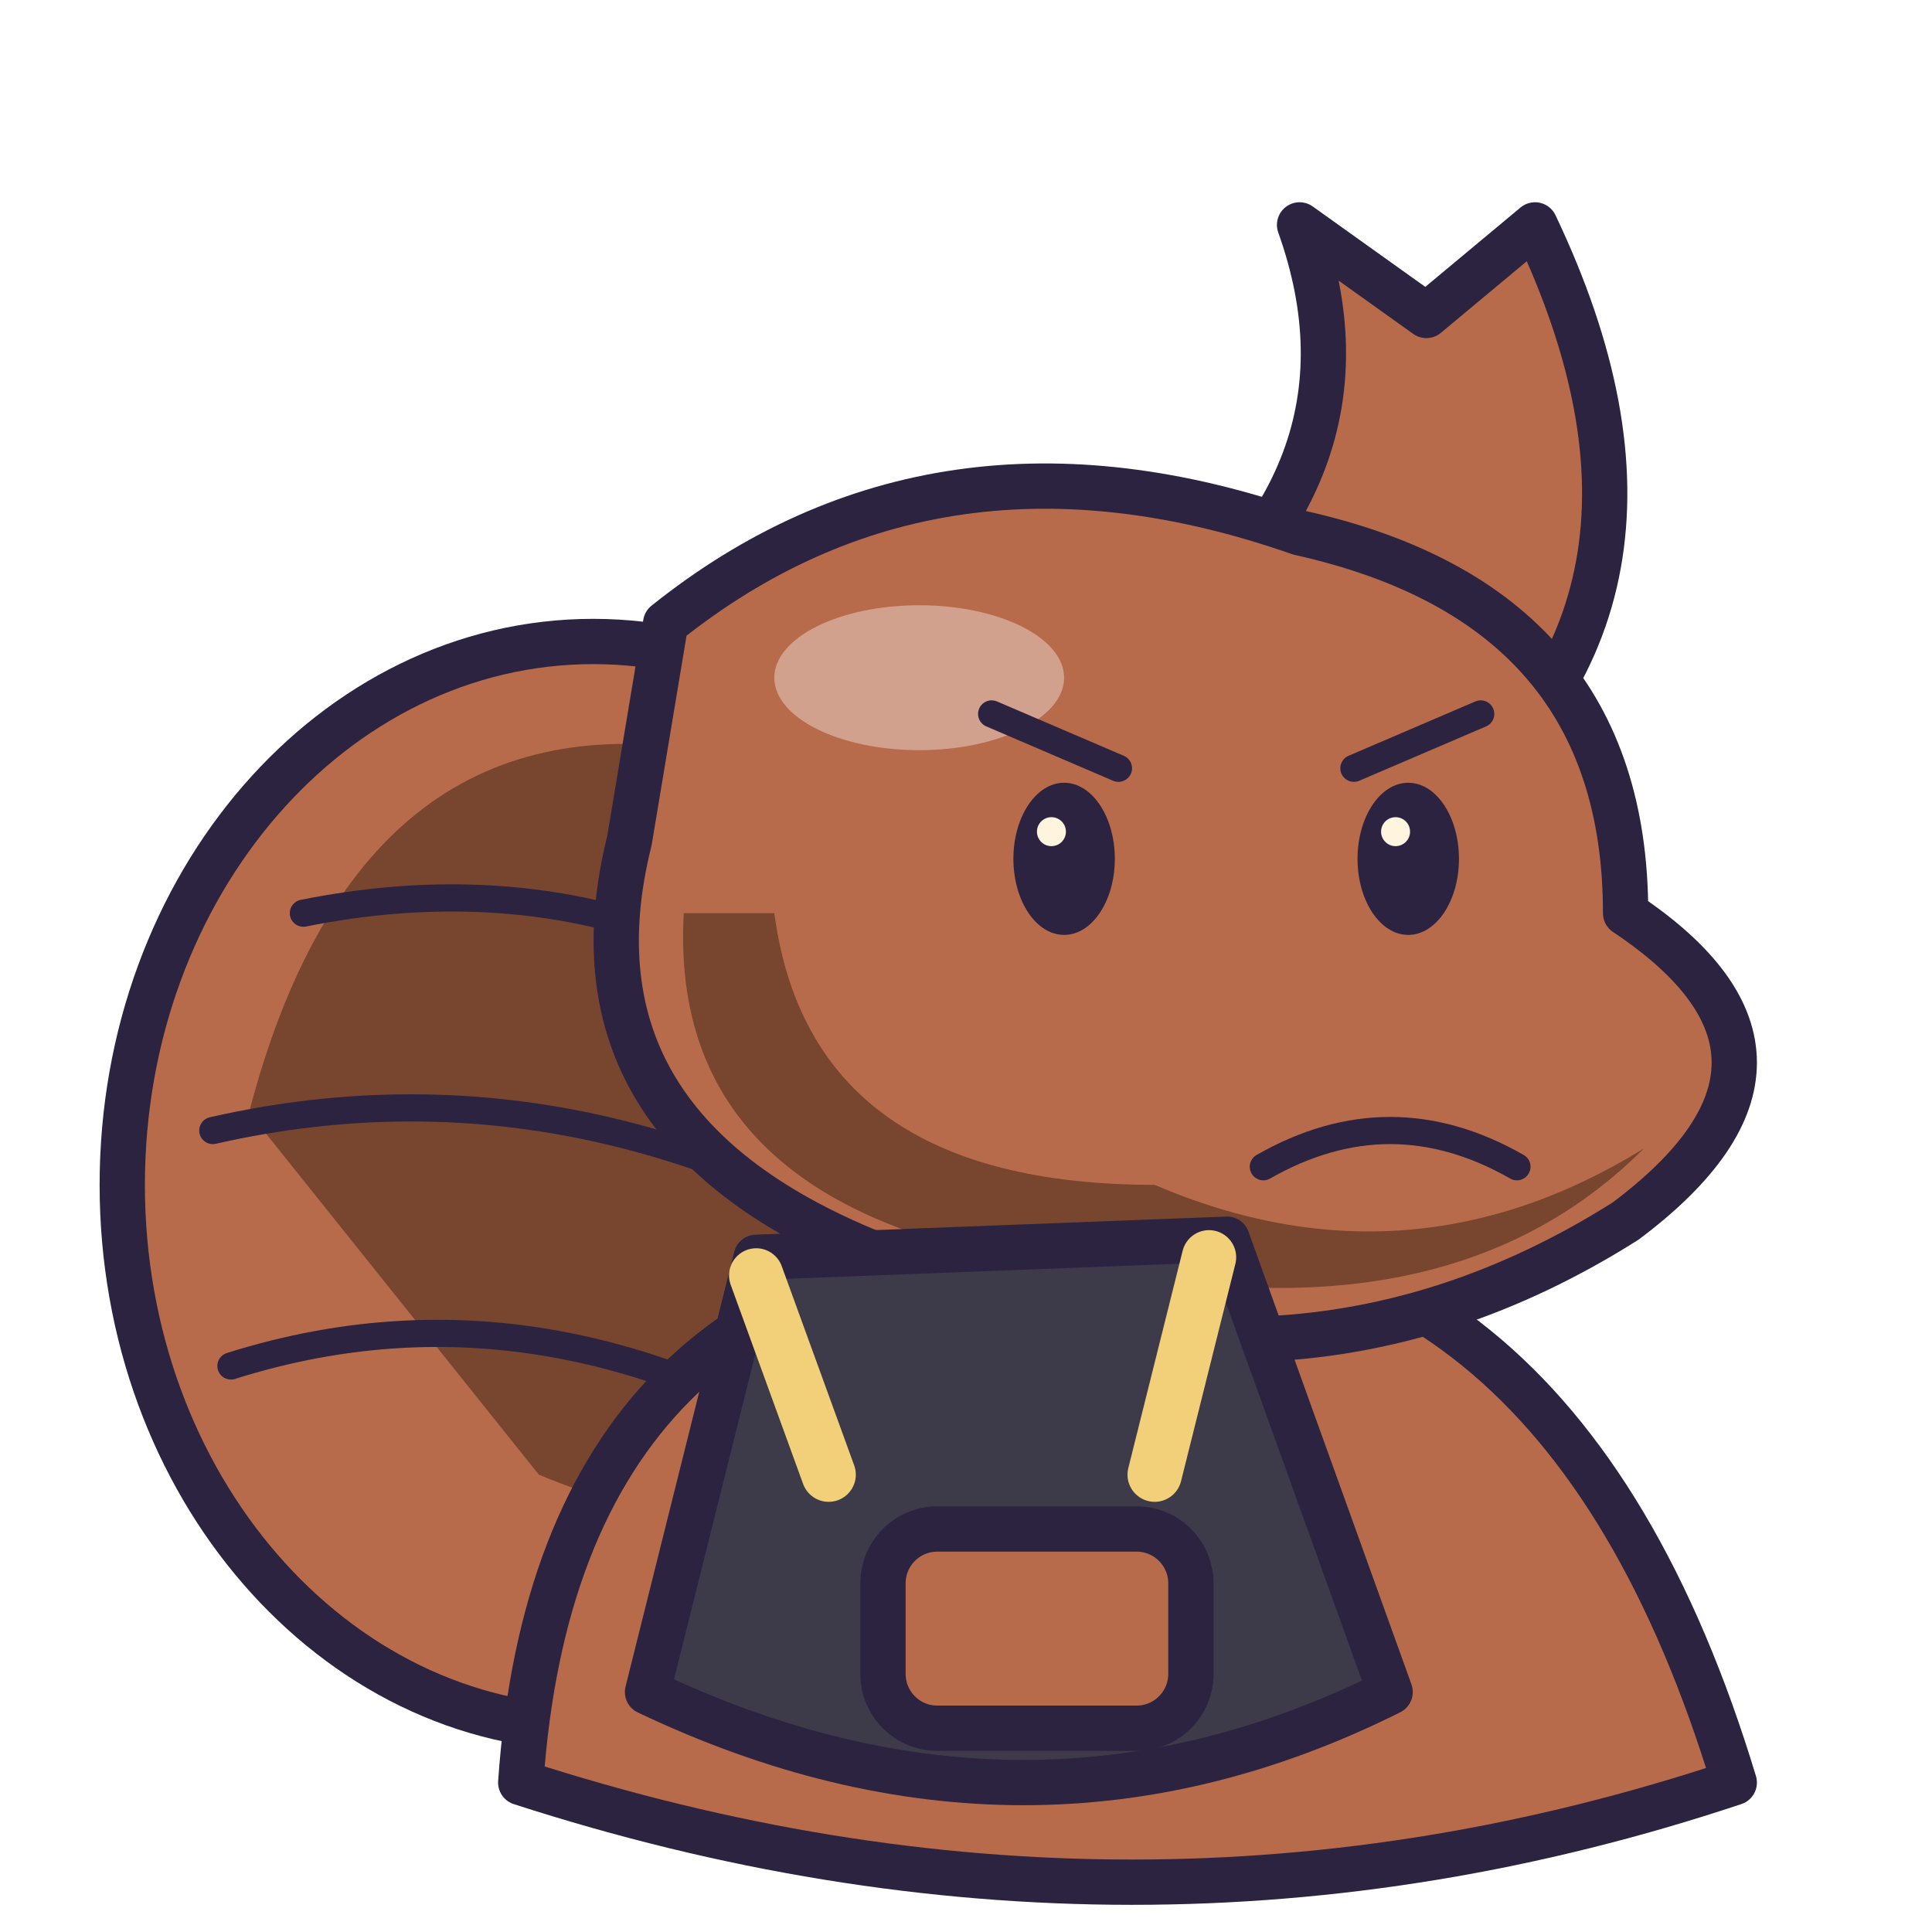
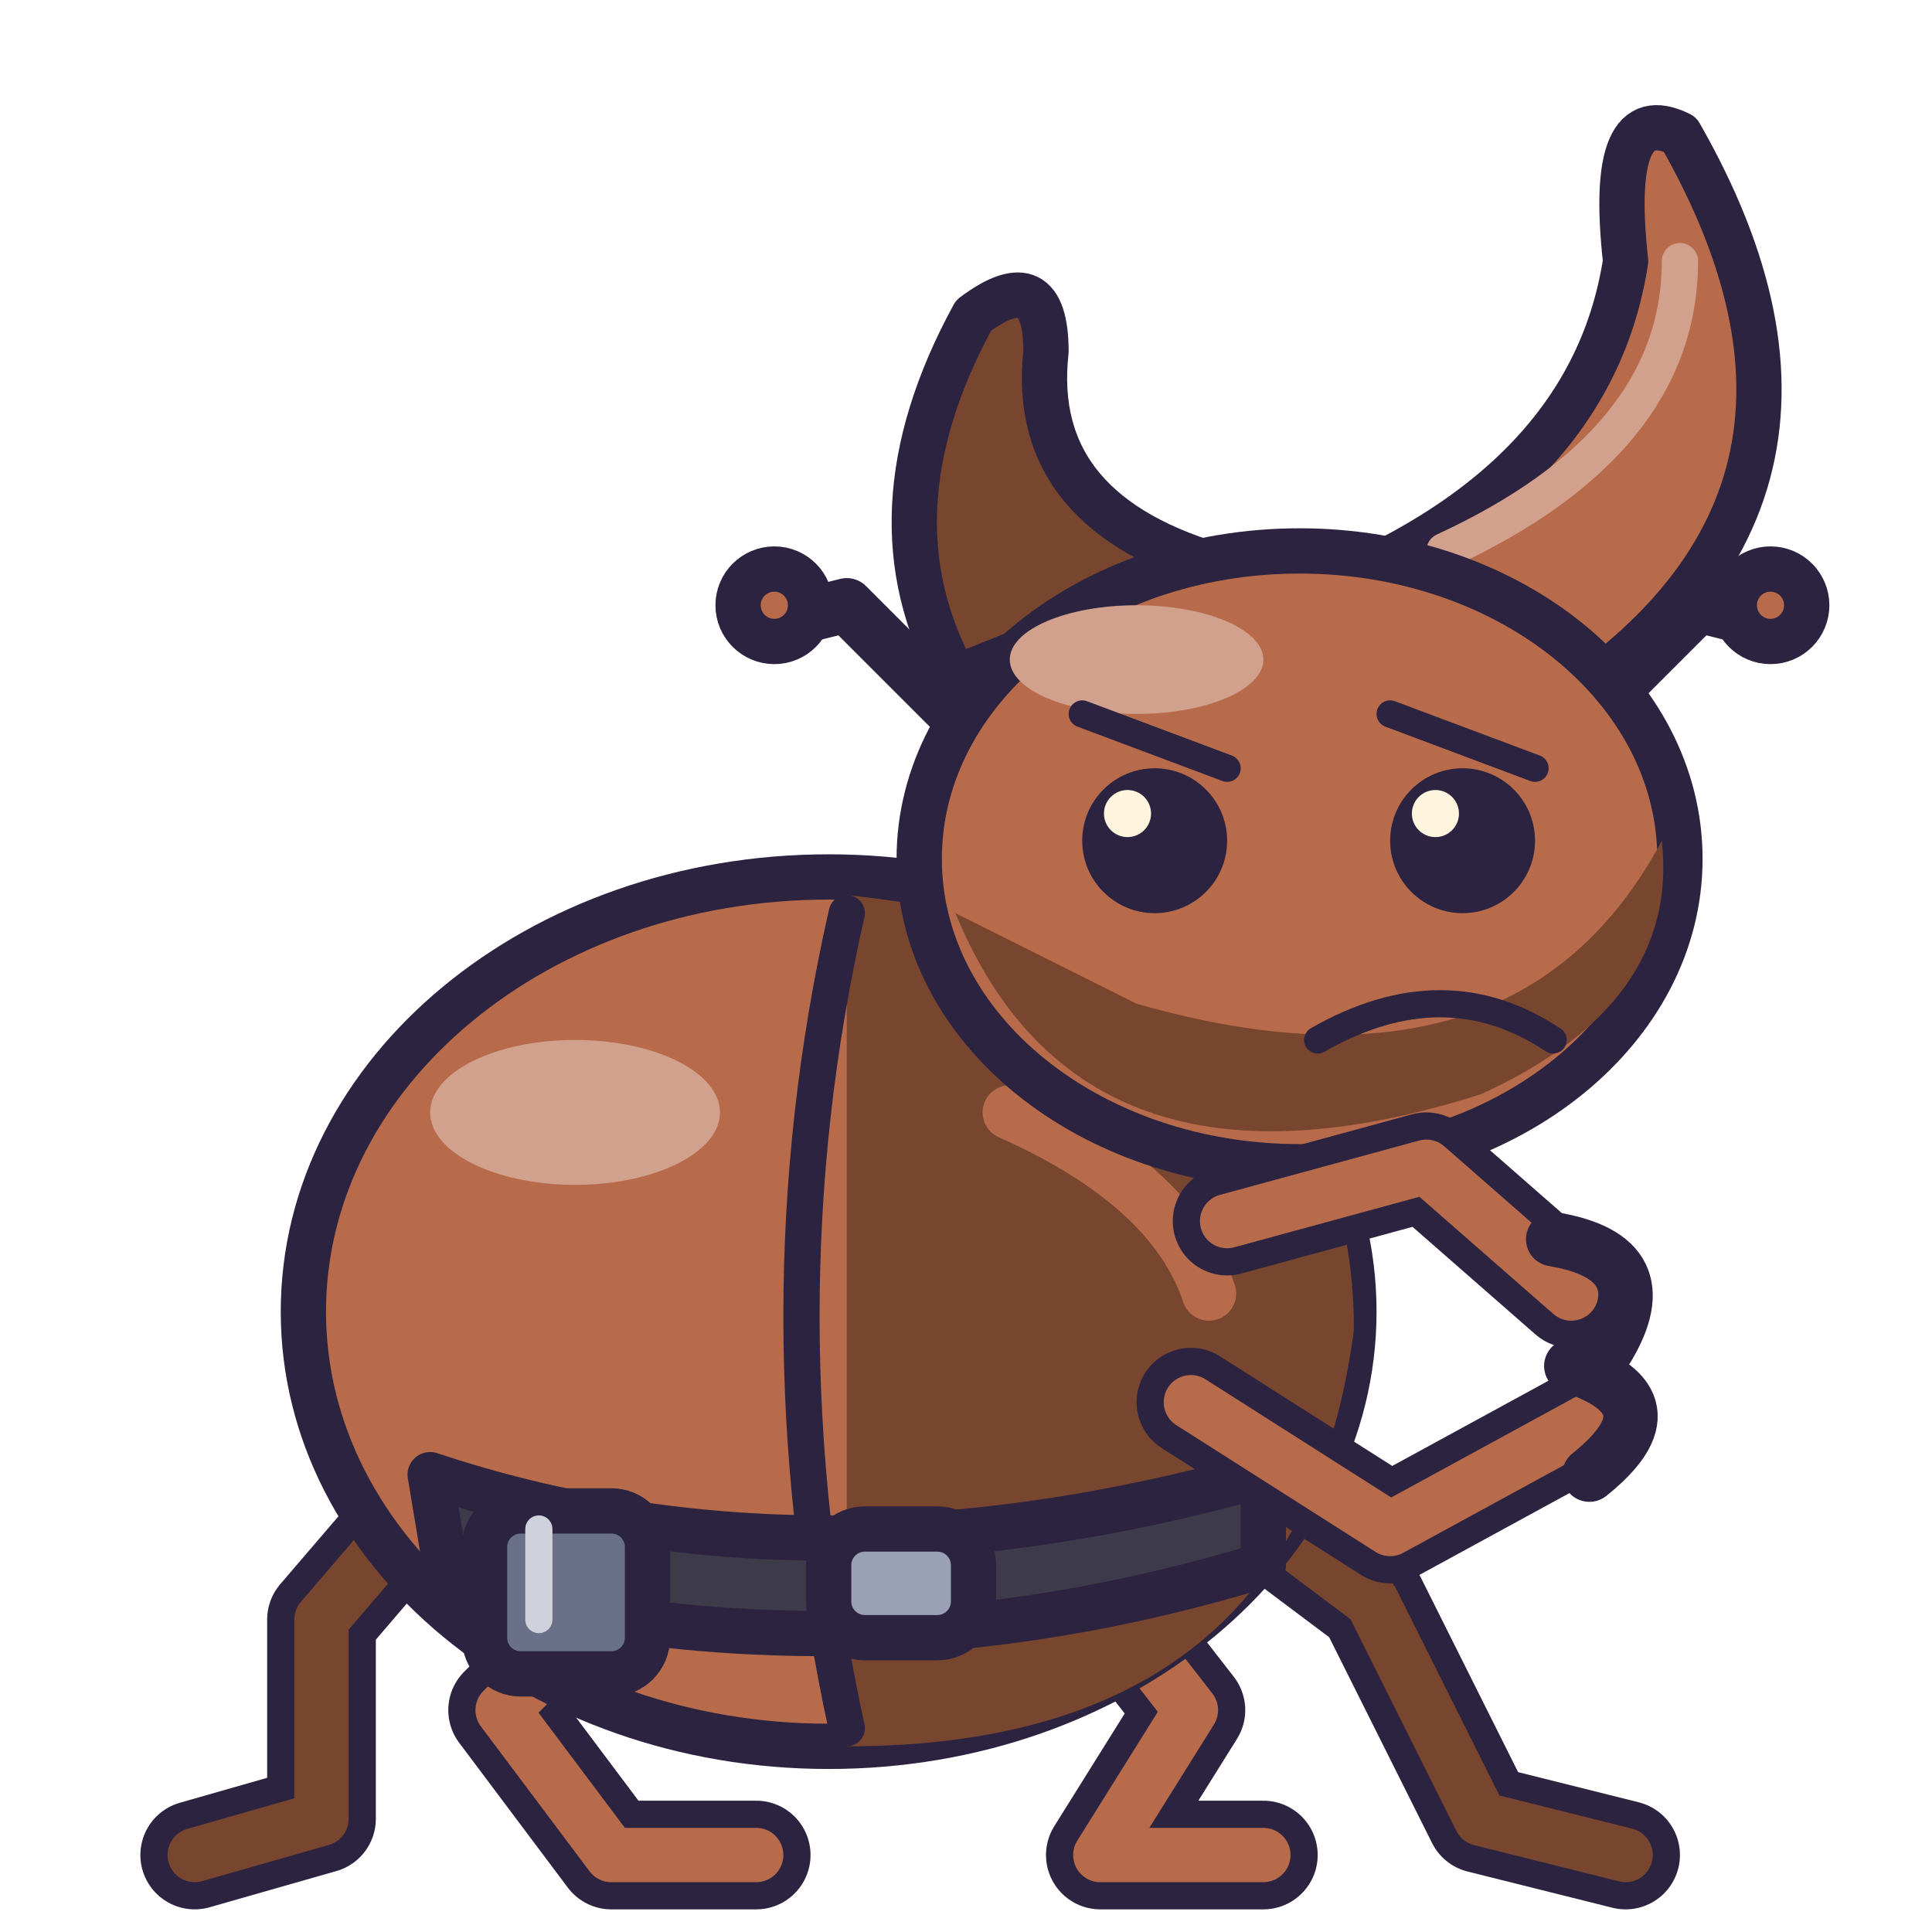
<svg xmlns="http://www.w3.org/2000/svg" version="1.1" viewBox="0 0 512 512" fill="none" stroke="#2B2340" stroke-width="12" stroke-linecap="round" stroke-linejoin="round">
  <g transform="translate(-30 -70) scale(4.8)" stroke-width="2.5">
-     <g id="tail">
-       <ellipse cx="39" cy="80" rx="26" ry="30" fill="#B86B4B" />
-       <path d="M20 76Q26 53 45 56Q64 61 60 82Q55 104 36 96" fill="#78452F" stroke="none" />
-       <path d="M23 65Q43 61 58 76M18 77Q40 72 61 87M19 90Q38 84 57 98" fill="none" stroke="#2B2340" stroke-width="1.5" />
-     </g>
+     <g id="tail" />
    <g id="bust">
-       <path d="M35 113Q37 84 65 83Q92 80 102 113Q69 124 35 113Z" fill="#B86B4B" />
+       <g id="feet">
+         <g transform="translate(0 0)">
+           <path d="M36 90L24 104L24 115L17 117" fill="none" stroke="#2B2340" stroke-width="6" />
+           <path d="M36 90L24 104L24 115L17 117" fill="none" stroke="#78452F" stroke-width="3" />
+         </g>
+         <g transform="translate(0 0)">
+           <path d="M66 91L82 103L88 115L96 117" fill="none" stroke="#2B2340" stroke-width="6" />
+           <path d="M66 91L82 103L88 115L96 117" fill="none" stroke="#78452F" stroke-width="3" />
+         </g>
+         <g transform="translate(0 0)">
+           <path d="M43 100L34 109L40 117L48 117" fill="none" stroke="#2B2340" stroke-width="6" />
+           <path d="M43 100L34 109L40 117L48 117" fill="none" stroke="#B86B4B" stroke-width="3" />
+         </g>
+         <g transform="translate(0 0)">
+           <path d="M65 100L72 109L67 117L76 117" fill="none" stroke="#2B2340" stroke-width="6" />
+           <path d="M65 100L72 109L67 117L76 117" fill="none" stroke="#B86B4B" stroke-width="3" />
+         </g>
+       </g>
+       <g id="body">
+         <ellipse cx="52" cy="87" rx="29" ry="24" fill="#B86B4B" />
+         <path d="M53 64Q81 67 81 88Q78 111 53 111Z" fill="#78452F" stroke="none" />
+         <path d="M53 65Q48 87 53 110" fill="none" stroke="#2B2340" stroke-width="2" />
+         <ellipse cx="38" cy="76" rx="8" ry="4" fill="#D2A18D" stroke="none" />
+         <path d="M62 76Q71 80 73 86" fill="none" stroke="#B86B4B" stroke-width="3" />
+       </g>
    </g>
    <g id="head">
-       <path d="M69 51Q83 41 78 27L85 32L91 27Q101 48 85 60Z" fill="#B86B4B" />
-       <path d="M43 49Q58 37 78 44Q96 48 96 65Q108 73 96 82Q77 94 55 84Q37 77 41 61Z" fill="#B86B4B" />
-       <path d="M44 65Q43 83 69 85Q87 88 97 78Q84 86 70 80Q51 80 49 65Z" fill="#78452F" stroke="none" />
-       <ellipse cx="57" cy="52" rx="8" ry="4" fill="#D2A18D" stroke="none" />
-       <ellipse cx="65" cy="62" rx="2.8" ry="4.2" fill="#2B2340" stroke="none" />
-       <ellipse cx="64.3" cy="60.5" rx="0.8" ry="0.8" fill="#FFF4DE" stroke="none" />
-       <ellipse cx="84" cy="62" rx="2.8" ry="4.2" fill="#2B2340" stroke="none" />
-       <ellipse cx="83.3" cy="60.5" rx="0.8" ry="0.8" fill="#FFF4DE" stroke="none" />
-       <path d="M61 54L68 57" fill="none" stroke="#2B2340" stroke-width="1.5" />
-       <path d="M81 57L88 54" fill="none" stroke="#2B2340" stroke-width="1.5" />
-       <path d="M76 79Q83 75 90 79" fill="none" stroke="#2B2340" stroke-width="1.5" />
+       <path d="M62 57L53 48L49 49M91 57L100 48L104 49" fill="none" stroke="#2B2340" stroke-width="3" />
+       <ellipse cx="49" cy="48" rx="2" ry="2" fill="#B86B4B" />
+       <ellipse cx="104" cy="48" rx="2" ry="2" fill="#B86B4B" />
+       <path d="M59 52Q54 43 60 32Q64 29 64 34Q63 43 74 46Z" fill="#78452F" />
+       <path d="M77 48Q94 42 96 29Q95 20 99 22Q111 43 90 55Z" fill="#B86B4B" />
+       <path d="M86 45Q99 39 99 29" fill="none" stroke="#D2A18D" stroke-width="2" />
+       <ellipse cx="78" cy="62" rx="21" ry="17" fill="#B86B4B" />
+       <path d="M59 65Q66 82 88 75Q99 70 98 61Q90 76 69 70Z" fill="#78452F" stroke="none" />
+       <ellipse cx="69" cy="51" rx="7" ry="3" fill="#D2A18D" stroke="none" />
+       <ellipse cx="70" cy="61" rx="4" ry="4" fill="#2B2340" stroke="none" />
+       <ellipse cx="68.5" cy="59.5" rx="1.3" ry="1.3" fill="#FFF4DE" stroke="none" />
+       <path d="M66 54L74 57" fill="none" stroke="#2B2340" stroke-width="1.5" />
+       <ellipse cx="87" cy="61" rx="4" ry="4" fill="#2B2340" stroke="none" />
+       <ellipse cx="85.5" cy="59.5" rx="1.3" ry="1.3" fill="#FFF4DE" stroke="none" />
+       <path d="M83 54L91 57" fill="none" stroke="#2B2340" stroke-width="1.5" />
+       <path d="M79 72Q86 68 92 72" fill="none" stroke="#2B2340" stroke-width="1.5" />
    </g>
    <g id="clothing">
-       <path d="M48 84L74 83L83 108Q63 118 42 108Z" fill="#3D3A4A" />
-       <path d="M48 85L52 96M73 84L70 96" fill="none" stroke="#F2D07A" stroke-width="3" />
-       <rect x="55" y="99" width="17" height="11" rx="3" fill="#B86B4B" />
+       <path d="M30 96Q51 103 76 96L76 101Q53 108 31 102Z" fill="#3D3A4A" />
+       <rect x="52" y="99" width="8" height="6" rx="2" fill="#9AA0B5" />
+       <rect x="33" y="98" width="9" height="9" rx="2" fill="#6B7089" />
+       <path d="M36 99V104" fill="none" stroke="#CFD2DC" stroke-width="1.5" />
    </g>
    <g id="headwear" />
+     <g id="arm">
+       <path d="M74 82L85 79L93 86M72 92L83 99L94 93" fill="none" stroke="#2B2340" stroke-width="6" />
+       <path d="M74 82L85 79L93 86M72 92L83 99L94 93" fill="none" stroke="#B86B4B" stroke-width="3" />
+       <path d="M92 83Q98 84 95 89M93 90Q99 92 94 96" fill="none" stroke="#2B2340" stroke-width="3" />
+     </g>
  </g>
</svg>
